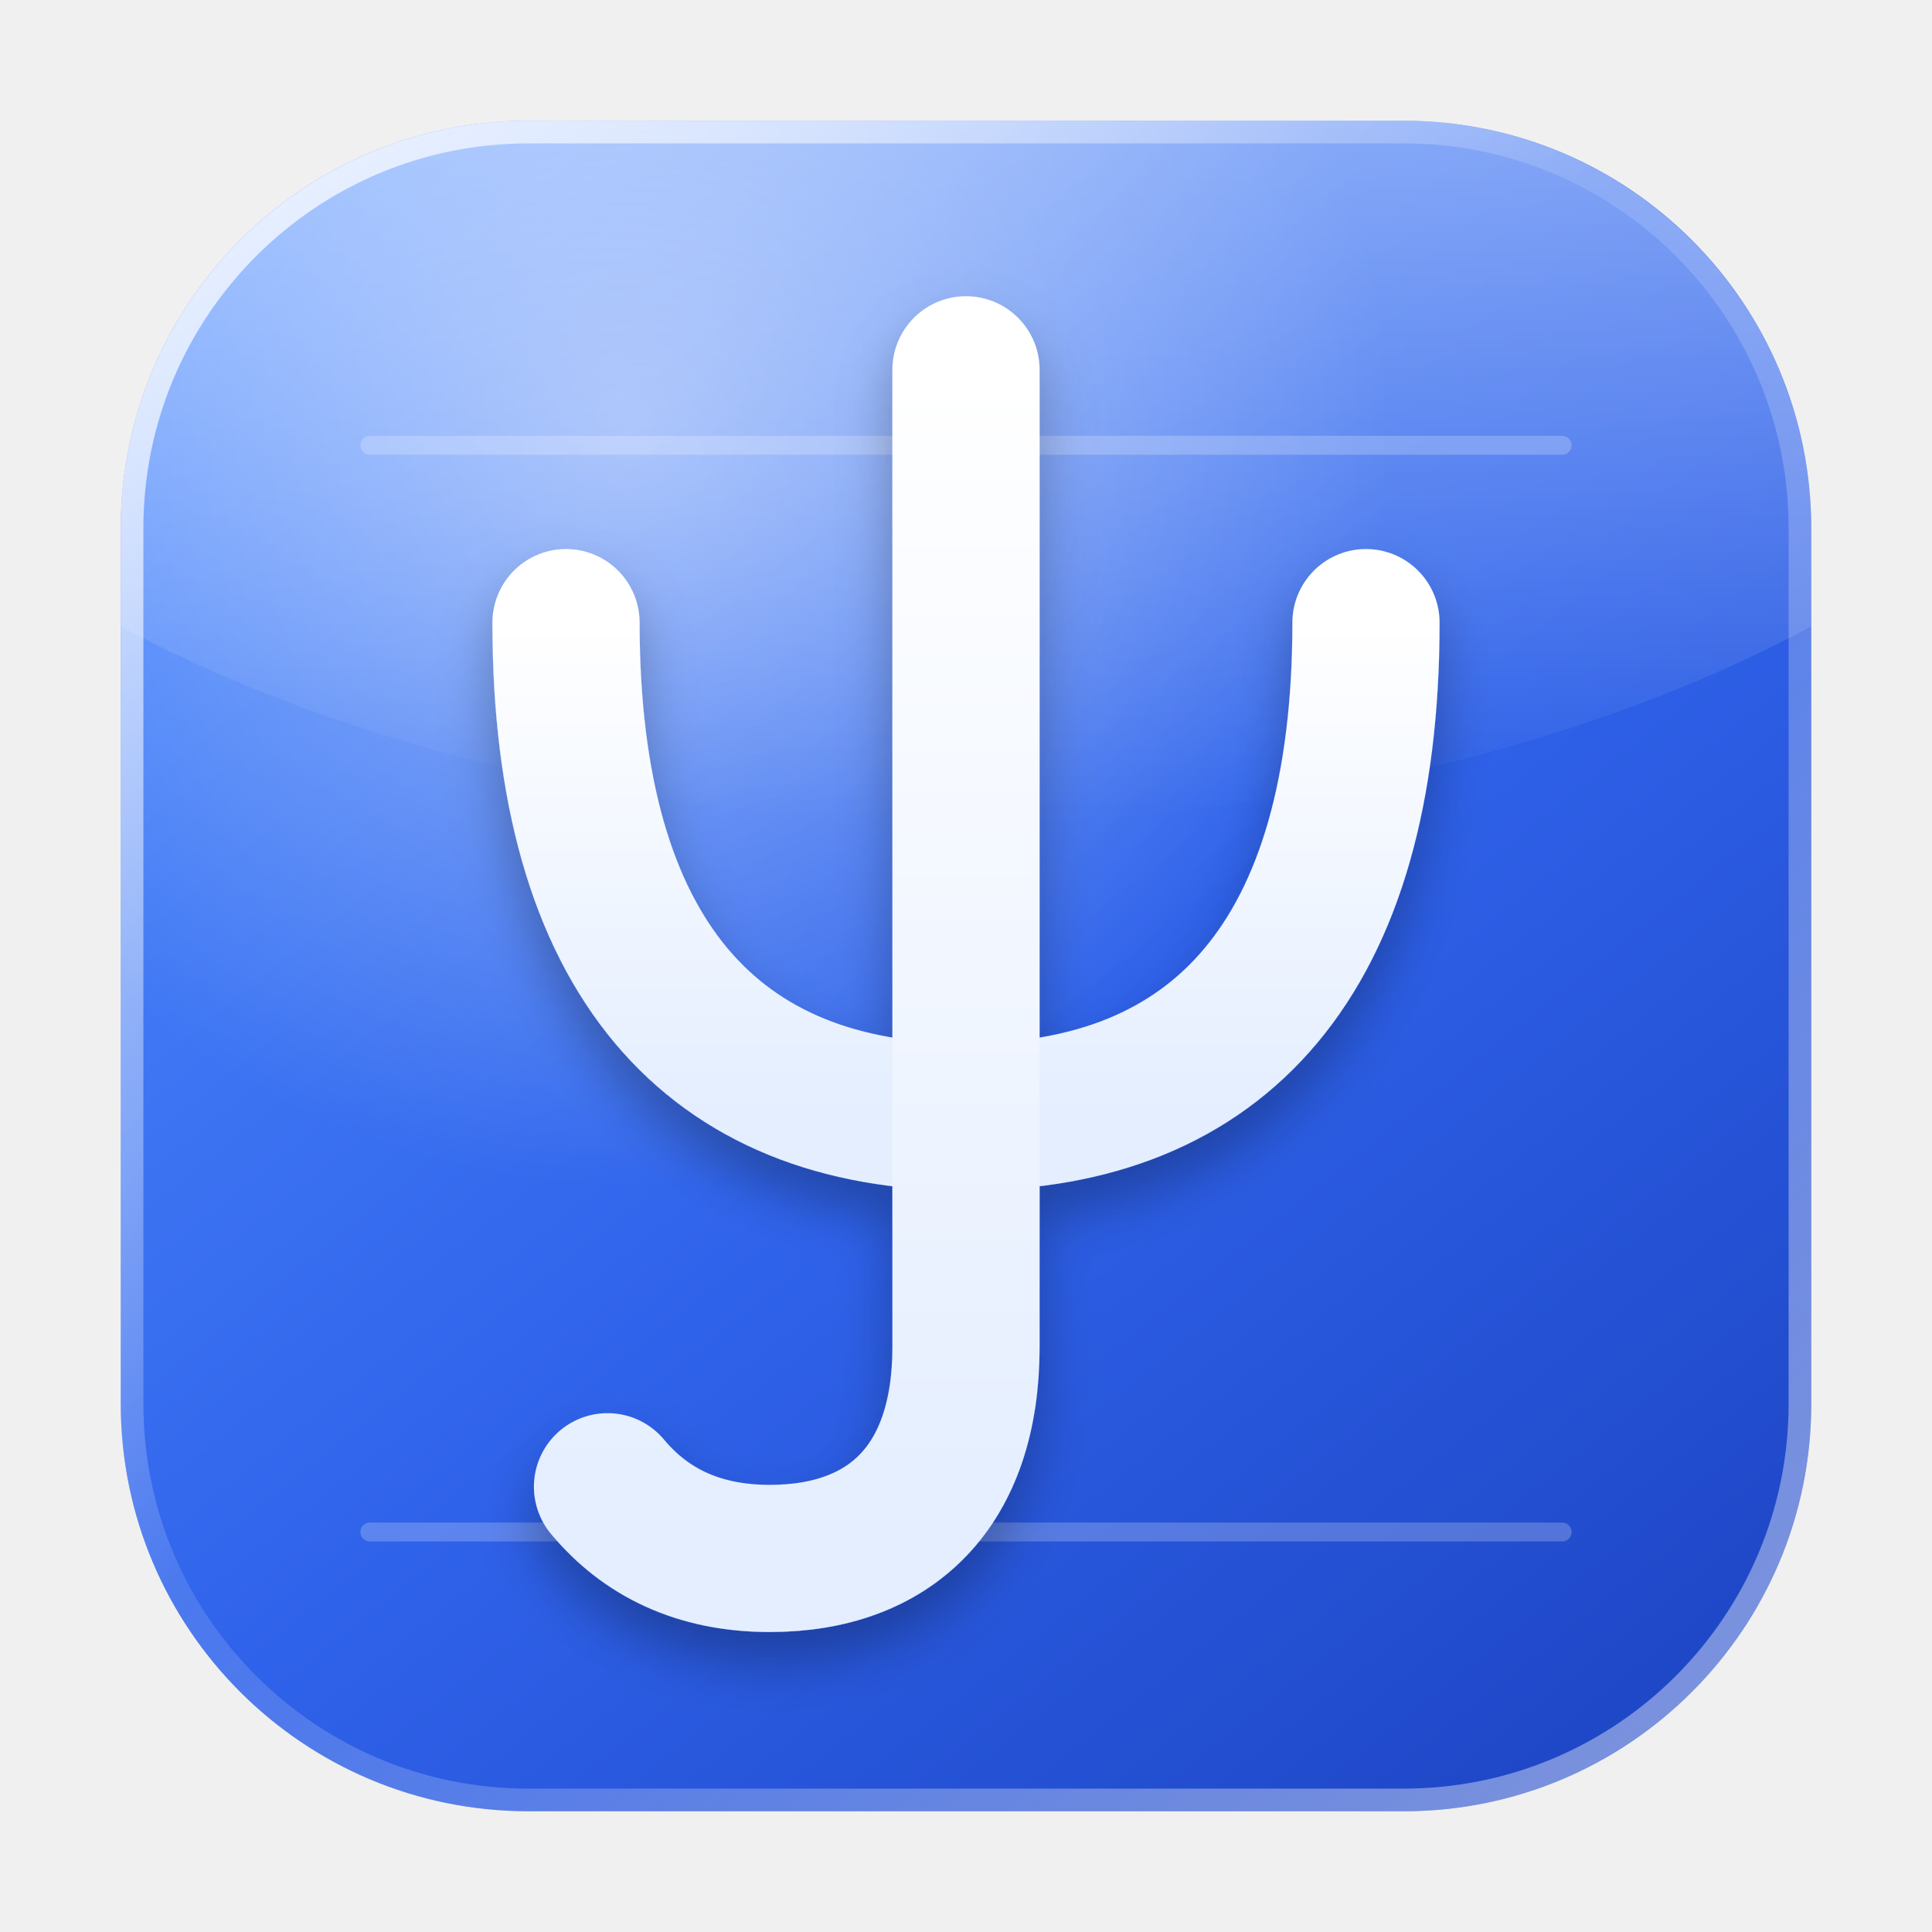
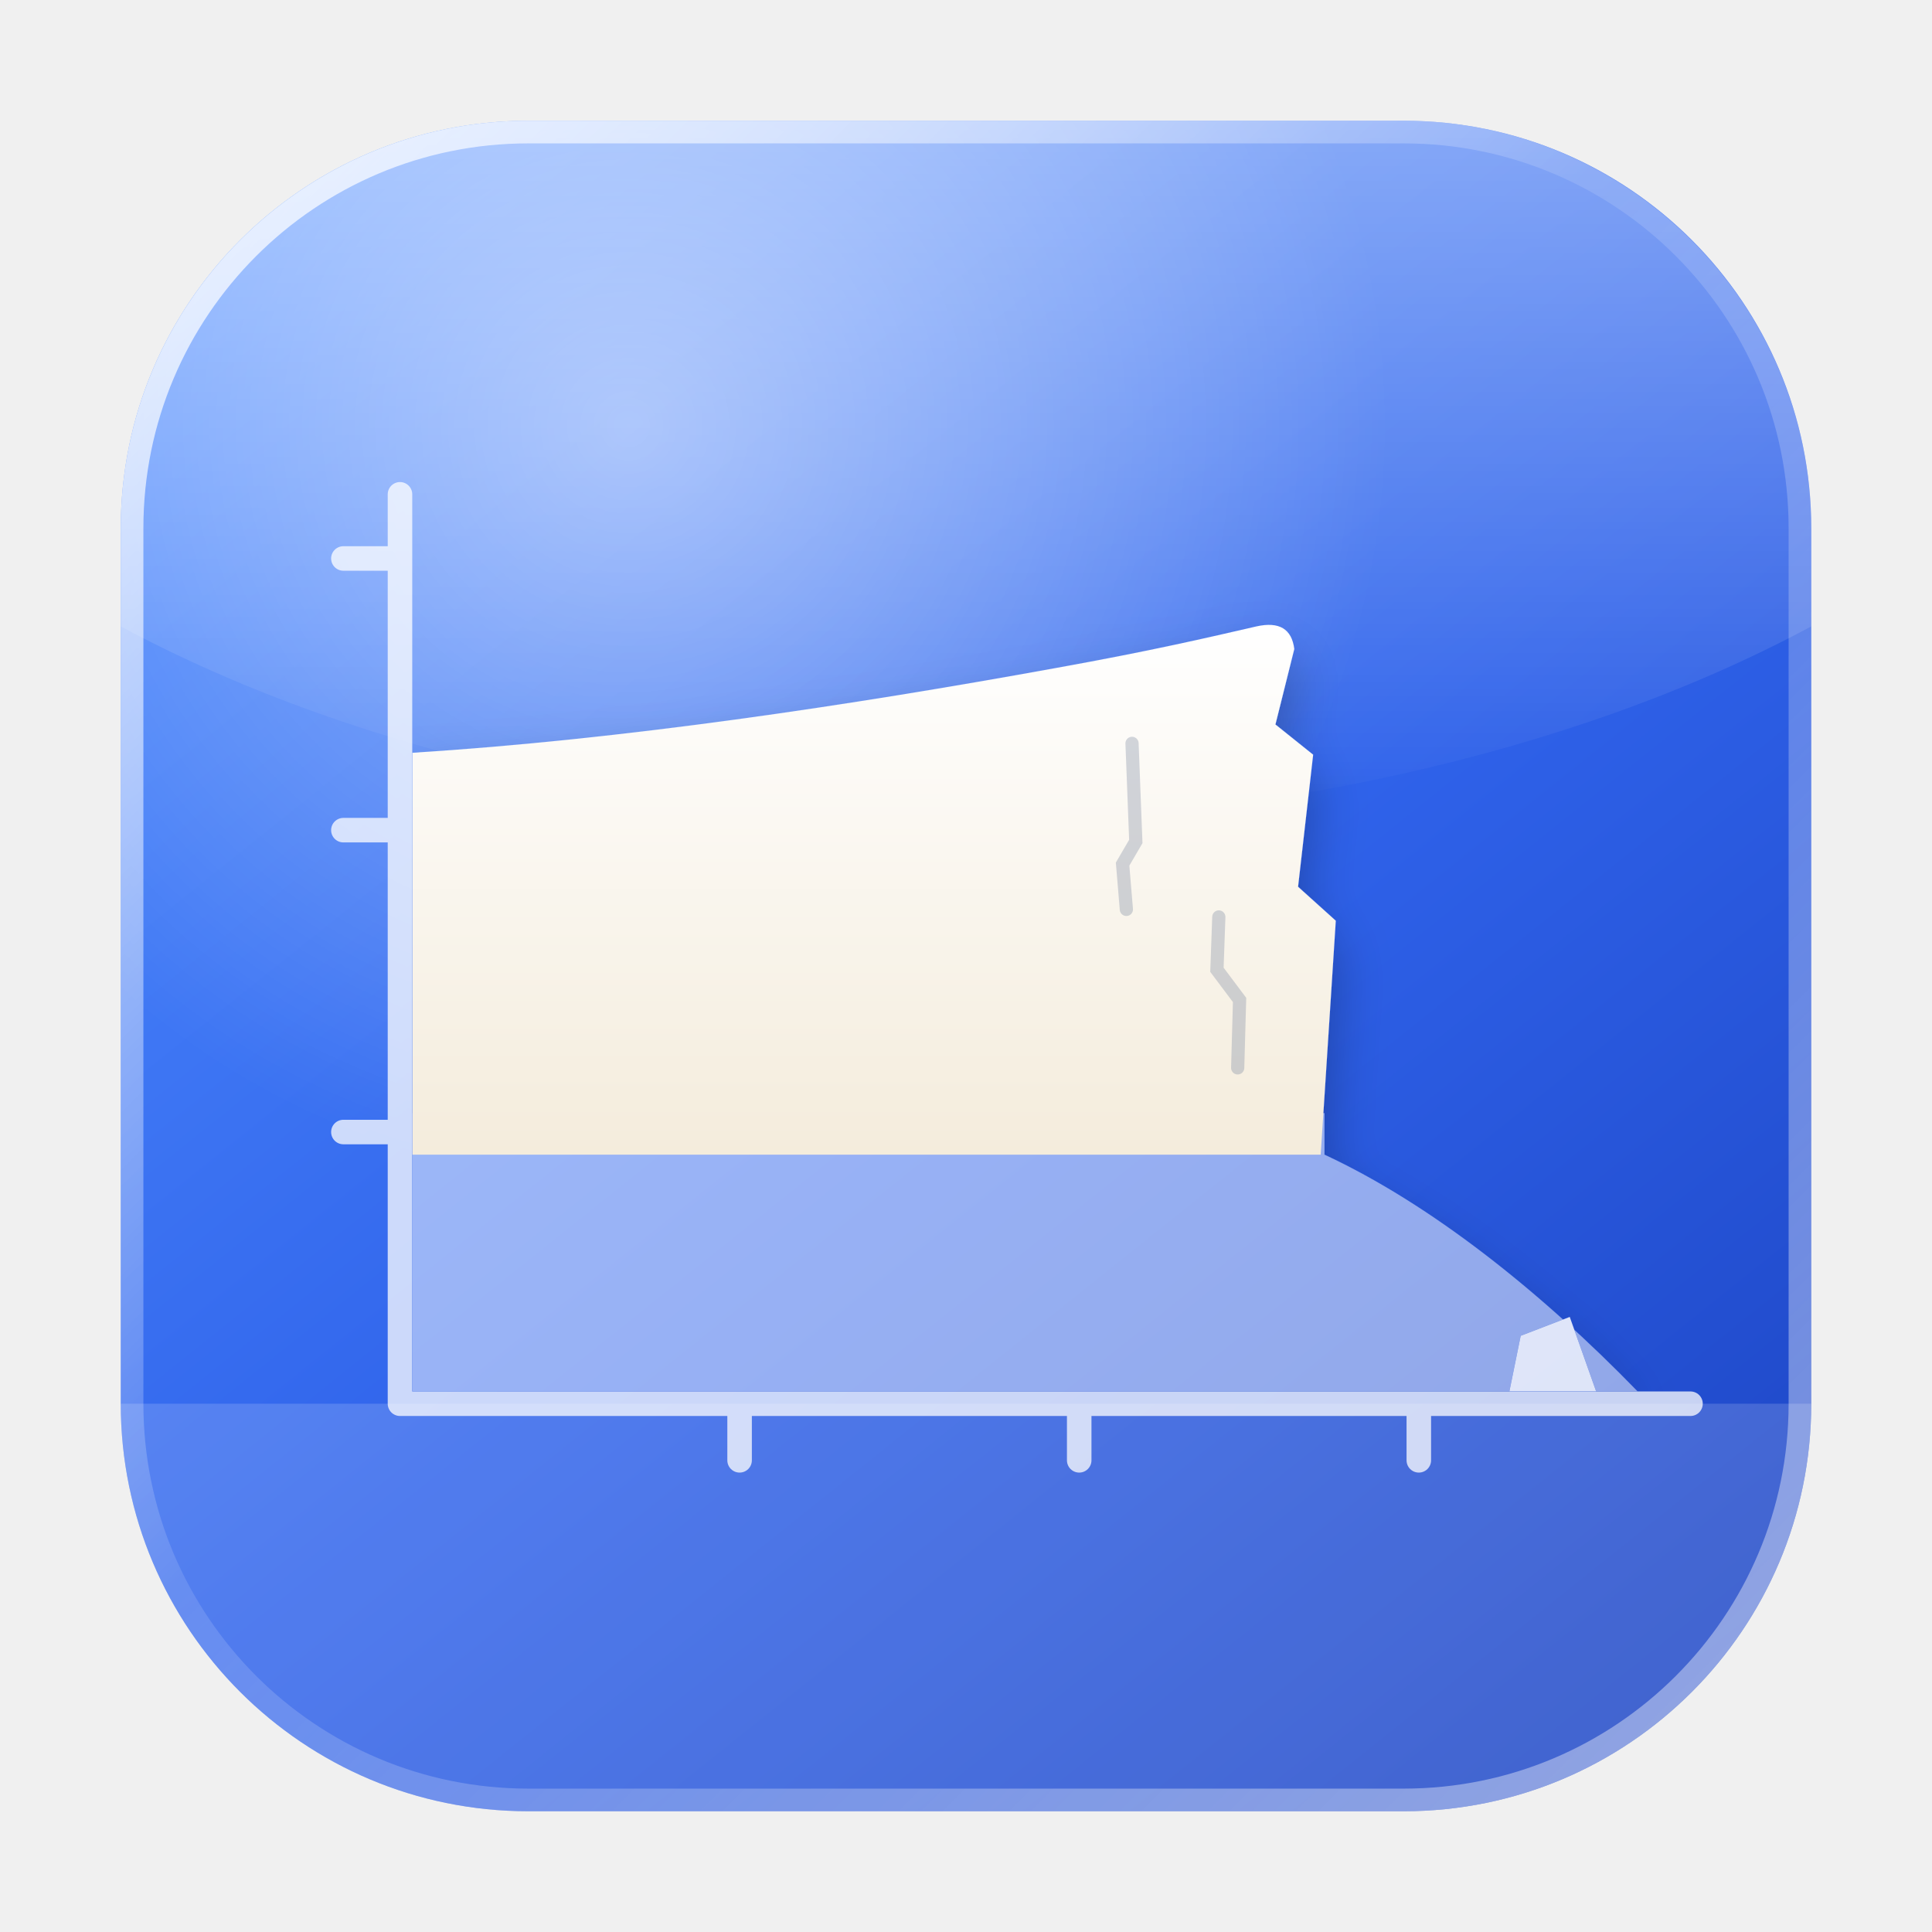
<svg xmlns="http://www.w3.org/2000/svg" viewBox="0 0 1024 1024" role="img" aria-label="Coralline">
  <defs>
    <linearGradient id="tile" x1="0.1" y1="0" x2="0.9" y2="1">
      <stop offset="0" stop-color="#4f8dff" />
      <stop offset="0.55" stop-color="#2f62ea" />
      <stop offset="1" stop-color="#1d45c4" />
    </linearGradient>
    <radialGradient id="glow" cx="0.3" cy="0.18" r="0.75">
      <stop offset="0" stop-color="#ffffff" stop-opacity="0.45" />
      <stop offset="0.6" stop-color="#ffffff" stop-opacity="0" />
    </radialGradient>
    <linearGradient id="sheen" x1="0" y1="0" x2="0" y2="1">
      <stop offset="0" stop-color="#ffffff" stop-opacity="0.38" />
      <stop offset="1" stop-color="#ffffff" stop-opacity="0" />
    </linearGradient>
    <linearGradient id="rim" x1="0" y1="0" x2="1" y2="1">
      <stop offset="0" stop-color="#ffffff" stop-opacity="0.85" />
      <stop offset="0.45" stop-color="#ffffff" stop-opacity="0.12" />
      <stop offset="1" stop-color="#ffffff" stop-opacity="0.45" />
    </linearGradient>
    <linearGradient id="ink" x1="0" y1="0" x2="0" y2="1">
      <stop offset="0" stop-color="#ffffff" />
      <stop offset="1" stop-color="#e4eeff" />
    </linearGradient>
    <filter id="drop" x="-20%" y="-20%" width="140%" height="140%">
      <feGaussianBlur in="SourceAlpha" stdDeviation="14" />
      <feOffset dy="16" />
      <feComponentTransfer>
        <feFuncA type="linear" slope="0.28" />
      </feComponentTransfer>
      <feMerge>
        <feMergeNode />
        <feMergeNode in="SourceGraphic" />
      </feMerge>
    </filter>
+     <clipPath id="inside">
+       <rect x="64" y="64" width="896" height="896" rx="216" />
+     </clipPath>
+     <linearGradient id="cap" x1="0" y1="0" x2="0" y2="1">
+       <stop offset="0" stop-color="#ffffff" />
+       <stop offset="1" stop-color="#f4ecdc" />
+     </linearGradient>
+     <clipPath id="clear">
+       <rect x="218.5" y="0" width="805.5" height="737.5" />
+     </clipPath>
  </defs>
  <rect x="64" y="64" width="896" height="896" rx="216" fill="url(#tile)" />
  <rect x="64" y="64" width="896" height="896" rx="216" fill="url(#glow)" />
  <path d="M280 64h464c119 0 216 97 216 216v52c-130 70-300 104-448 104S194 402 64 332v-52C64 161 161 64 280 64z" fill="url(#sheen)" />
  <rect x="70" y="70" width="884" height="884" rx="210" fill="none" stroke="url(#rim)" stroke-width="12" />
-   <g stroke="#ffffff" stroke-opacity="0.22" stroke-linecap="round">
-     <path d="M196 236h632" stroke-width="10" />
-     <path d="M196 812h632" stroke-width="10" />
+   <path d="M40 744H990V1000H40Z" fill="#ffffff" fill-opacity="0.16" clip-path="url(#inside)" />
+   <g clip-path="url(#clear)">
+     <g filter="url(#drop)">
+       <clipPath id="solid6">
+         <path d="M218.5 590H702V612C758 638 816 684 868 737.5H218.5Z" />
+       </clipPath>
+       <rect x="64" y="64" width="896" height="896" fill="url(#tile)" clip-path="url(#solid6)" />
+       <path d="M218.5 590H702V612C758 638 816 684 868 737.5H218.5Z" fill="#ffffff" class="clay" fill-opacity="0.5" />
+       <clipPath id="solid7">
+         <path d="M800 737.5L806 708L832 698L846 737.5Z" />
+       </clipPath>
+       <rect x="64" y="64" width="896" height="896" fill="url(#tile)" clip-path="url(#solid7)" />
+       <path d="M800 737.5L806 708L832 698L846 737.5Z" fill="#ffffff" fill-opacity="0.85" />
+       <path d="M218.5 399C330 392 450 374 560 354C610 345 640 338 666 332Q684 328 686 344L676 384L696 400L688 470L708 488L700 612H218.5Z" fill="url(#cap)" />
+     </g>
  </g>
-   <g fill="none" stroke="url(#ink)" stroke-linecap="round" stroke-linejoin="round" filter="url(#drop)">
-     <path d="M300 330c0 178 78 262 212 262s212-84 212-262" stroke-width="78" />
-     <path d="M512 196v518c0 74-40 112-104 112c-38 0-66-14-86-38" stroke-width="78" />
-   </g>
+   <path d="M600 394L602 446L595 458L597 482M646 486L645 514L657 530L656 566" fill="none" stroke="#8a94a8" stroke-opacity="0.38" stroke-width="7" stroke-linecap="round" stroke-linejoin="miter" />
+   <path d="M212 262V744H896 M212 296h-30M212 440h-30M212 600h-30 M392 744v30M572 744v30M752 744v30" fill="none" stroke="#ffffff" stroke-opacity="0.75" stroke-width="13" stroke-linecap="round" stroke-linejoin="round" />
</svg>
